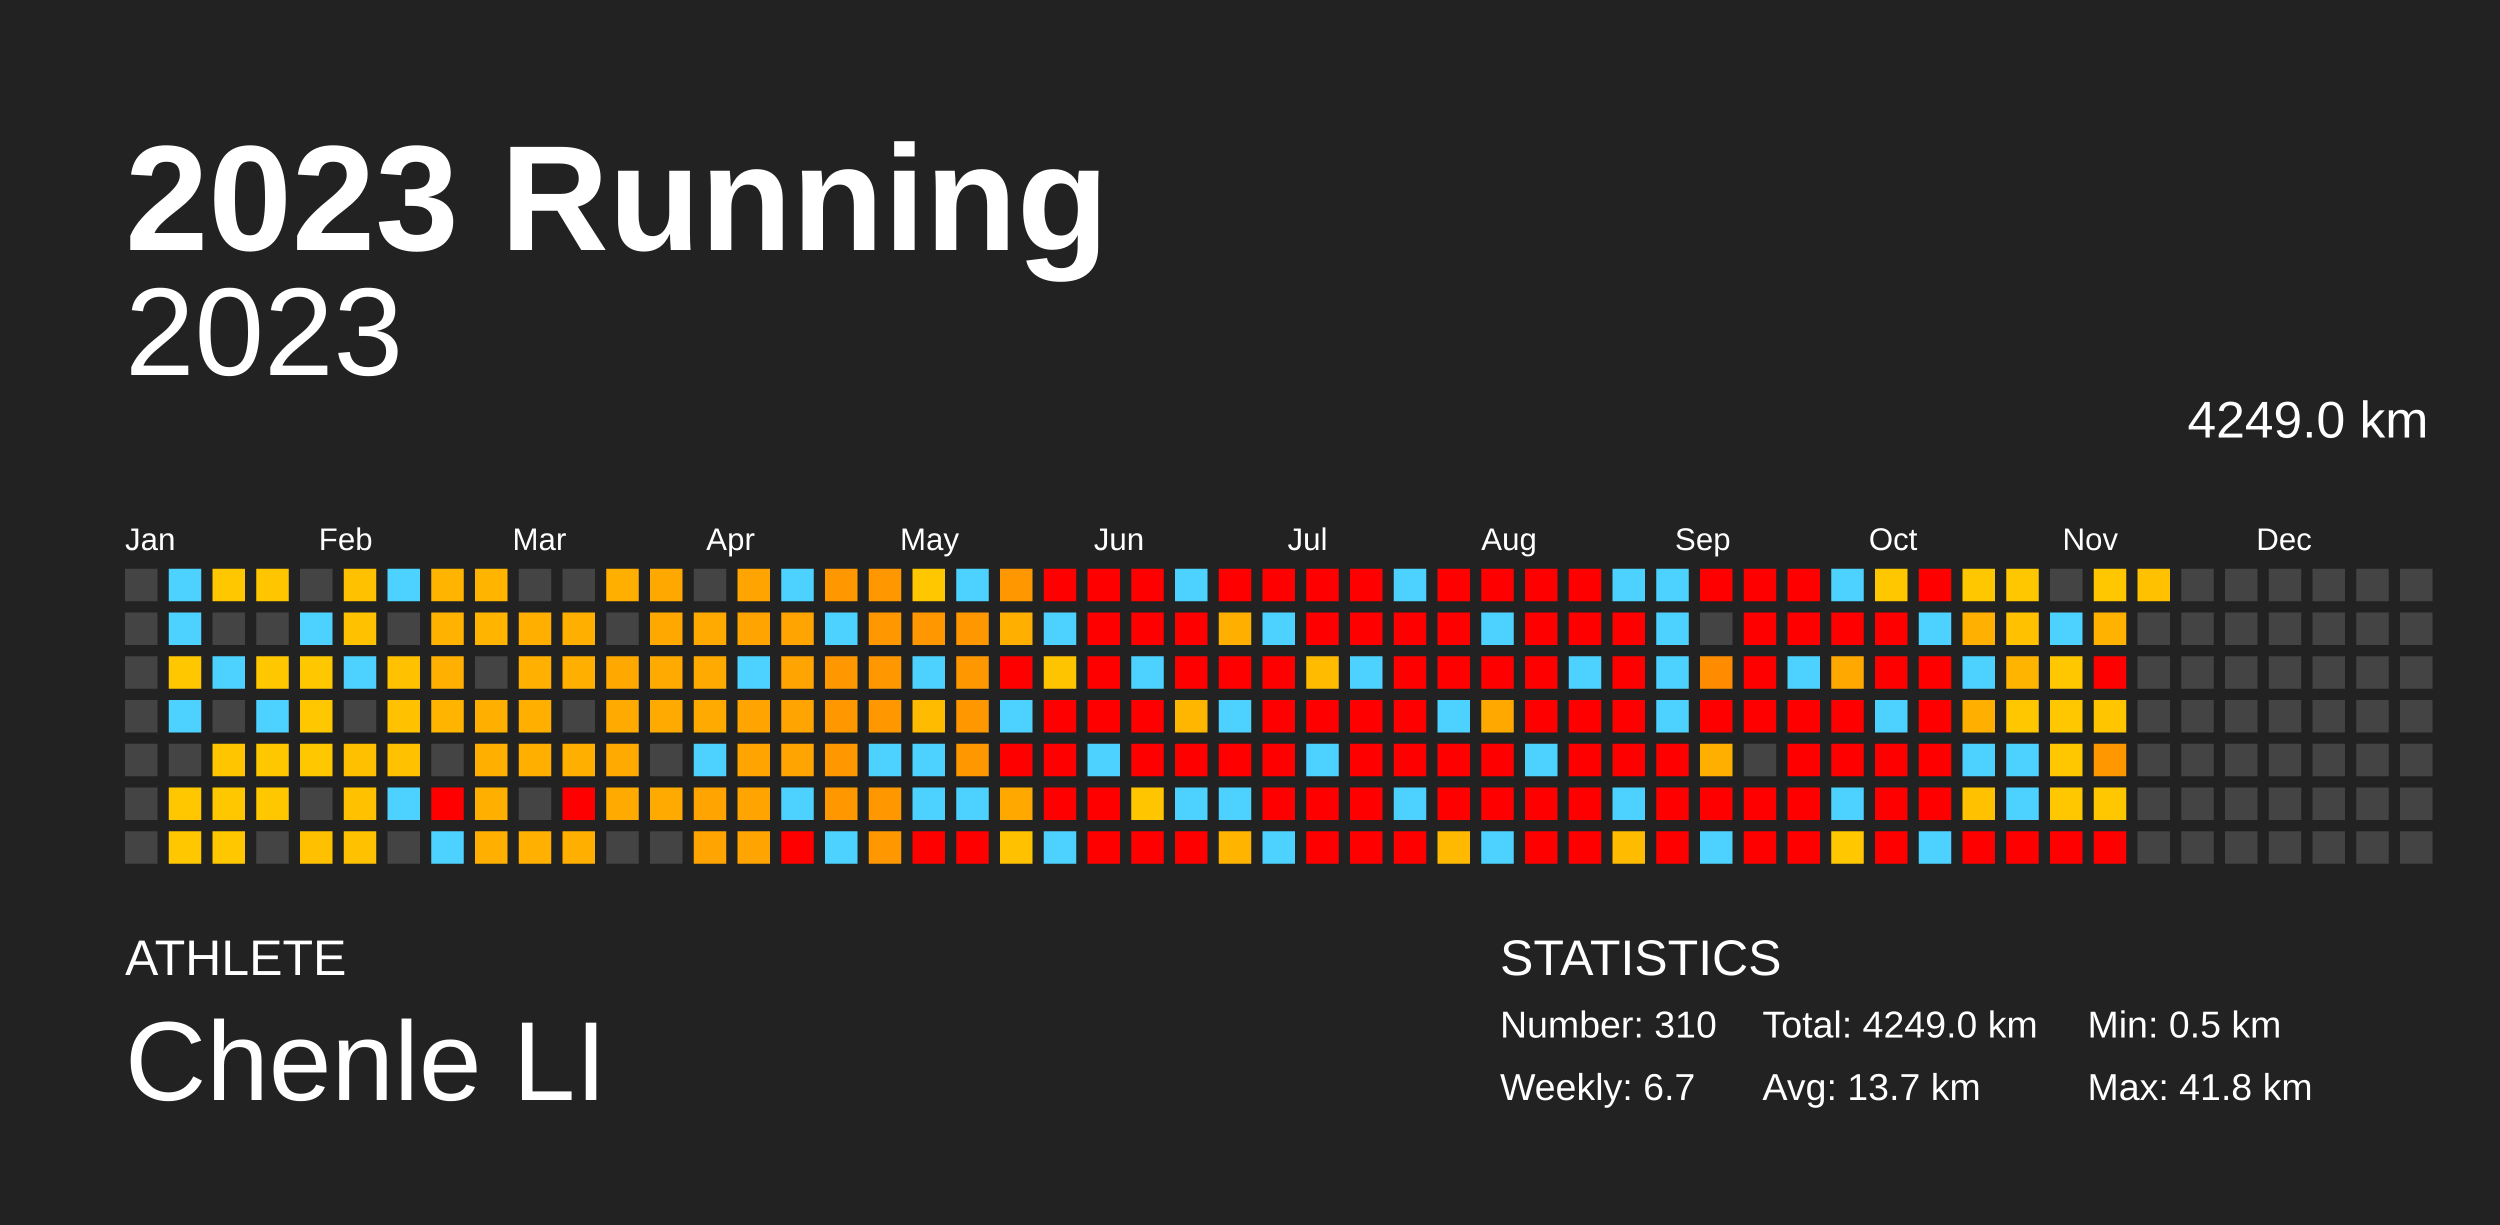
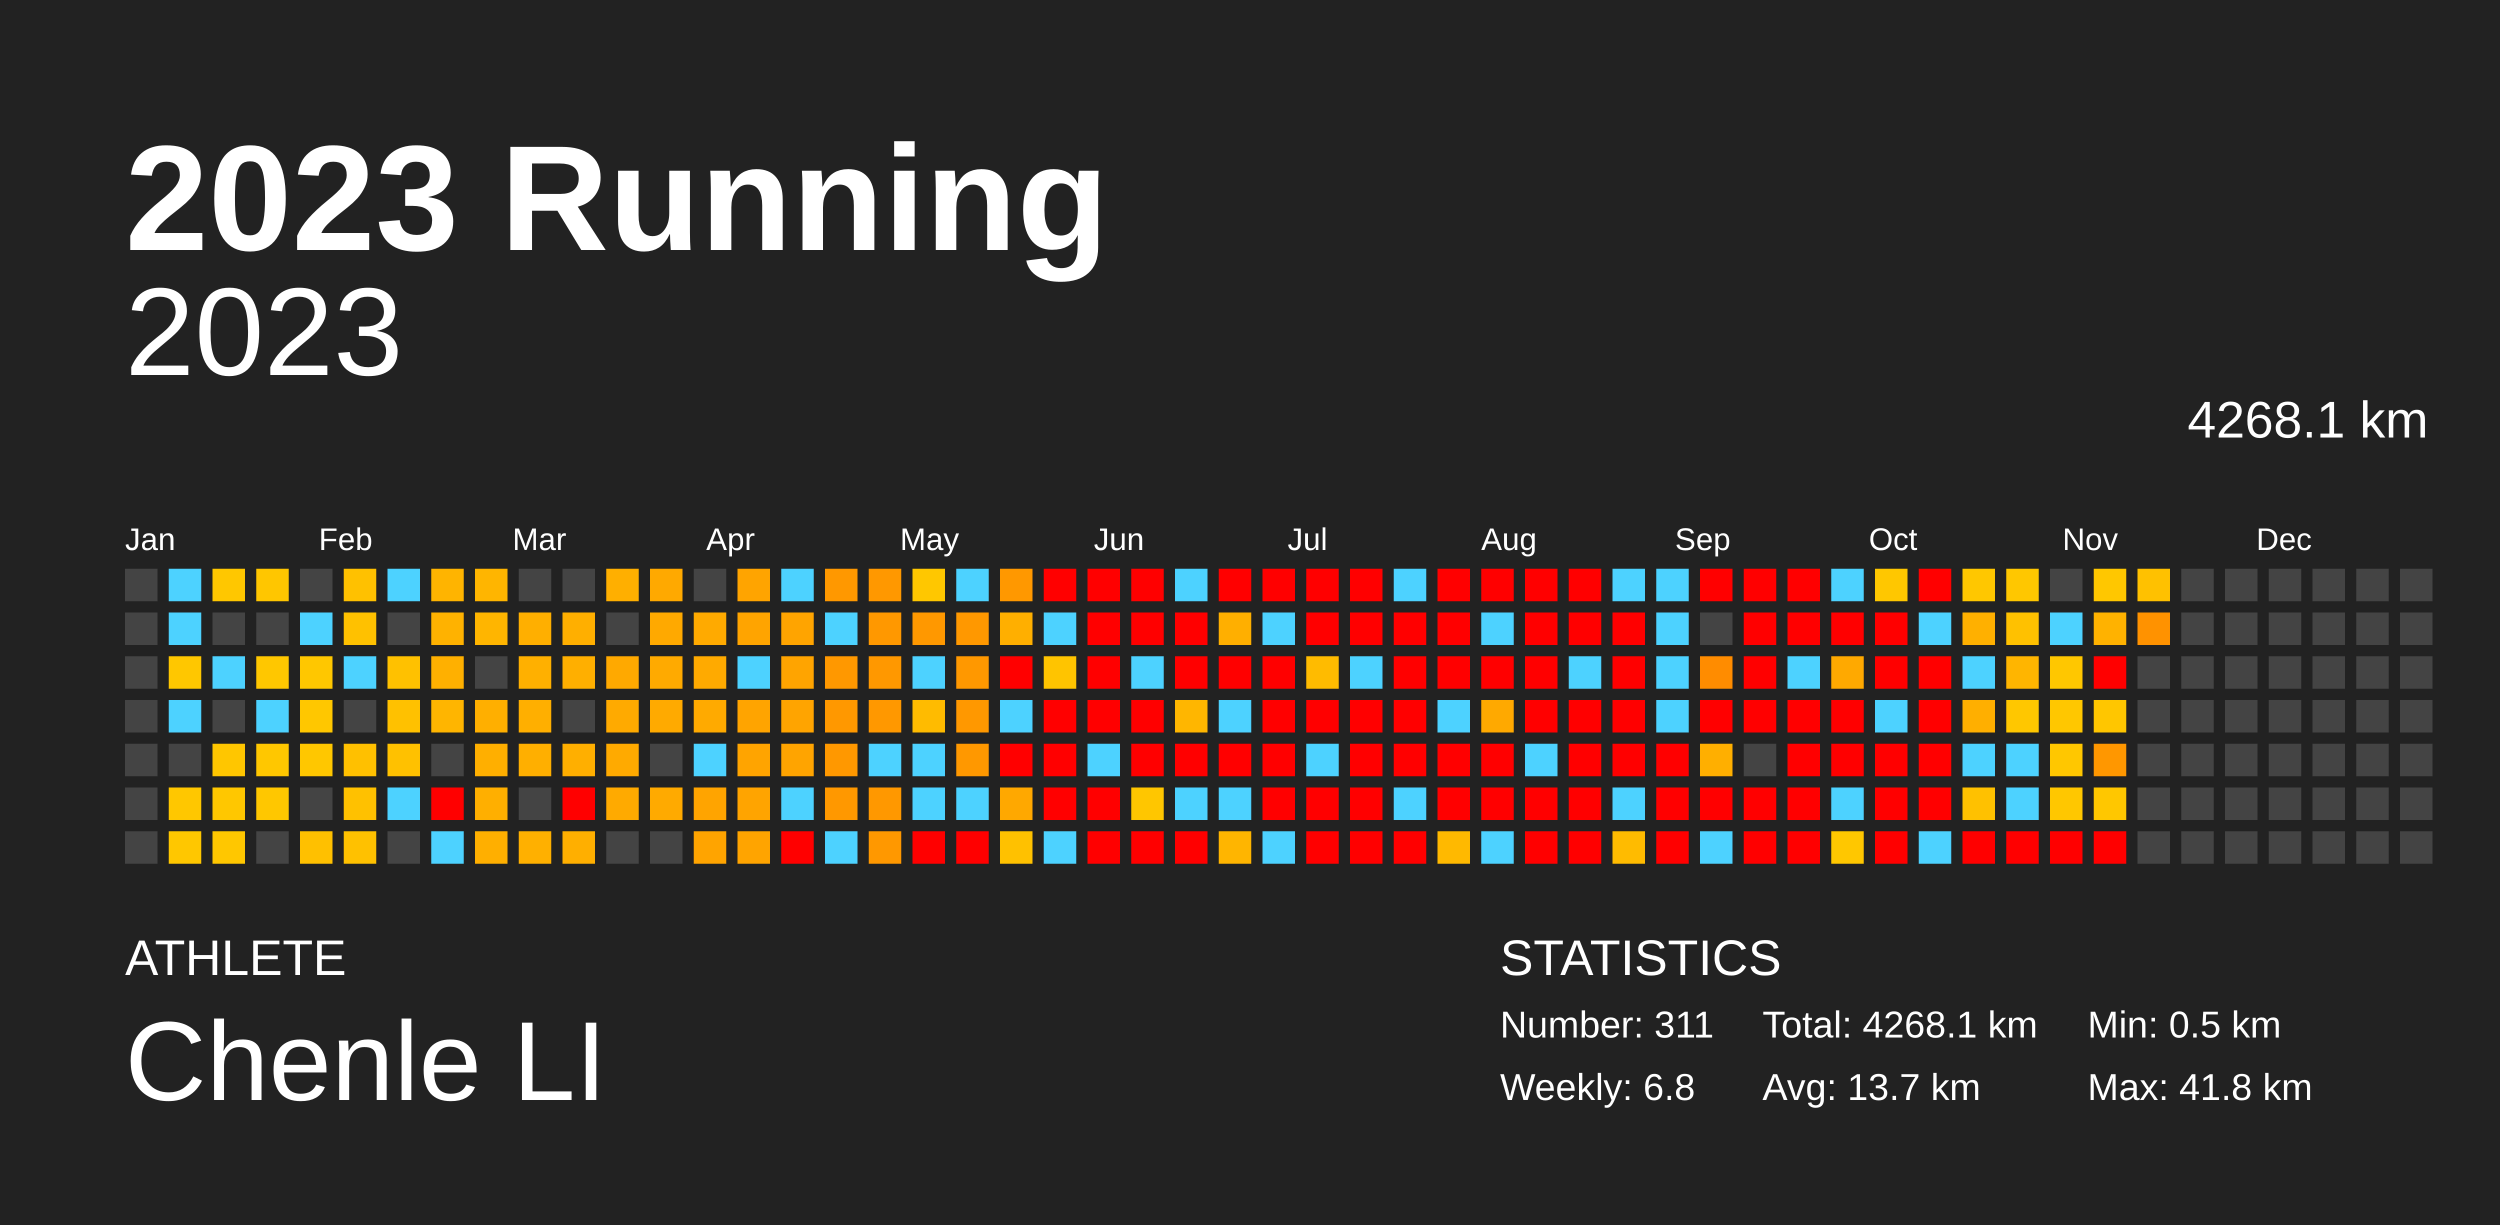
<svg xmlns="http://www.w3.org/2000/svg" baseProfile="full" height="98mm" version="1.1" viewBox="0,0,200,98" width="200mm">
  <defs />
  <rect fill="#222222" height="98" width="200" x="0" y="0" />
  <text fill="#FFFFFF" style="font-size:12px; font-family:Arial; font-weight:bold;" x="10" y="20">2023 Running</text>
  <text fill="#FFFFFF" style="font-size:4px; font-family:Arial" x="10" y="78">ATHLETE</text>
  <text fill="#FFFFFF" style="font-size:9px; font-family:Arial" x="10" y="88">Chenle LI</text>
  <text fill="#FFFFFF" style="font-size:4px; font-family:Arial" x="120" y="78">STATISTICS</text>
-   <text fill="#FFFFFF" style="font-size:3px; font-family:Arial" x="120" y="83">Number: 310</text>
-   <text fill="#FFFFFF" style="font-size:3px; font-family:Arial" x="120" y="88">Weekly: 6.7</text>
-   <text fill="#FFFFFF" style="font-size:3px; font-family:Arial" x="141" y="83">Total: 4249.0 km</text>
+   <text fill="#FFFFFF" style="font-size:3px; font-family:Arial" x="120" y="83">Number: 311</text>
+   <text fill="#FFFFFF" style="font-size:3px; font-family:Arial" x="120" y="88">Weekly: 6.8</text>
+   <text fill="#FFFFFF" style="font-size:3px; font-family:Arial" x="141" y="83">Total: 4268.1 km</text>
  <text fill="#FFFFFF" style="font-size:3px; font-family:Arial" x="141" y="88">Avg: 13.7 km</text>
  <text fill="#FFFFFF" style="font-size:3px; font-family:Arial" x="167" y="83">Min: 0.5 km</text>
  <text fill="#FFFFFF" style="font-size:3px; font-family:Arial" x="167" y="88">Max: 41.8 km</text>
  <text alignment-baseline="hanging" fill="#FFFFFF" style="font-size:10.0px; font-family:Arial;" x="10" y="30">2023</text>
-   <text alignment-baseline="hanging" fill="#FFFFFF" style="font-size:4.125px; font-family:Arial;" x="175" y="35">4249.0 km</text>
+   <text alignment-baseline="hanging" fill="#FFFFFF" style="font-size:4.125px; font-family:Arial;" x="175" y="35">4268.1 km</text>
  <text fill="#FFFFFF" style="font-size:2.5px; font-family:Arial" x="10.0" y="44">Jan</text>
  <text fill="#FFFFFF" style="font-size:2.5px; font-family:Arial" x="25.5" y="44">Feb</text>
  <text fill="#FFFFFF" style="font-size:2.5px; font-family:Arial" x="41.0" y="44">Mar</text>
  <text fill="#FFFFFF" style="font-size:2.5px; font-family:Arial" x="56.5" y="44">Apr</text>
  <text fill="#FFFFFF" style="font-size:2.5px; font-family:Arial" x="72.0" y="44">May</text>
  <text fill="#FFFFFF" style="font-size:2.5px; font-family:Arial" x="87.5" y="44">Jun</text>
  <text fill="#FFFFFF" style="font-size:2.5px; font-family:Arial" x="103.0" y="44">Jul</text>
  <text fill="#FFFFFF" style="font-size:2.5px; font-family:Arial" x="118.5" y="44">Aug</text>
  <text fill="#FFFFFF" style="font-size:2.5px; font-family:Arial" x="134.0" y="44">Sep</text>
  <text fill="#FFFFFF" style="font-size:2.5px; font-family:Arial" x="149.5" y="44">Oct</text>
  <text fill="#FFFFFF" style="font-size:2.5px; font-family:Arial" x="165.0" y="44">Nov</text>
  <text fill="#FFFFFF" style="font-size:2.5px; font-family:Arial" x="180.5" y="44">Dec</text>
  <rect fill="#444444" height="2.6" width="2.6" x="10.0" y="45.5" />
  <rect fill="#444444" height="2.6" width="2.6" x="10.0" y="49.0" />
  <rect fill="#444444" height="2.6" width="2.6" x="10.0" y="52.5" />
  <rect fill="#444444" height="2.6" width="2.6" x="10.0" y="56.0" />
  <rect fill="#444444" height="2.6" width="2.6" x="10.0" y="59.5" />
  <rect fill="#444444" height="2.6" width="2.6" x="10.0" y="63.0" />
  <rect fill="#444444" height="2.6" width="2.6" x="10.0" y="66.5" />
  <rect fill="#4dd2ff" height="2.6" width="2.6" x="13.5" y="45.5" />
  <rect fill="#4dd2ff" height="2.6" width="2.6" x="13.5" y="49.0" />
  <rect fill="#ffc700" height="2.6" width="2.6" x="13.5" y="52.5" />
  <rect fill="#4dd2ff" height="2.6" width="2.6" x="13.5" y="56.0" />
  <rect fill="#444444" height="2.6" width="2.6" x="13.5" y="59.5" />
  <rect fill="#ffc700" height="2.6" width="2.6" x="13.5" y="63.0" />
  <rect fill="#ffc700" height="2.6" width="2.6" x="13.5" y="66.5" />
  <rect fill="#ffc700" height="2.6" width="2.6" x="17.0" y="45.5" />
  <rect fill="#444444" height="2.6" width="2.6" x="17.0" y="49.0" />
  <rect fill="#4dd2ff" height="2.6" width="2.6" x="17.0" y="52.5" />
  <rect fill="#444444" height="2.6" width="2.6" x="17.0" y="56.0" />
  <rect fill="#ffc600" height="2.6" width="2.6" x="17.0" y="59.5" />
  <rect fill="#ffc700" height="2.6" width="2.6" x="17.0" y="63.0" />
  <rect fill="#ffc700" height="2.6" width="2.6" x="17.0" y="66.5" />
  <rect fill="#ffc600" height="2.6" width="2.6" x="20.5" y="45.5" />
  <rect fill="#444444" height="2.6" width="2.6" x="20.5" y="49.0" />
  <rect fill="#ffc700" height="2.6" width="2.6" x="20.5" y="52.5" />
  <rect fill="#4dd2ff" height="2.6" width="2.6" x="20.5" y="56.0" />
  <rect fill="#ffc700" height="2.6" width="2.6" x="20.5" y="59.5" />
  <rect fill="#ffc700" height="2.6" width="2.6" x="20.5" y="63.0" />
  <rect fill="#444444" height="2.6" width="2.6" x="20.5" y="66.5" />
  <rect fill="#444444" height="2.6" width="2.6" x="24.0" y="45.5" />
  <rect fill="#4dd2ff" height="2.6" width="2.6" x="24.0" y="49.0" />
  <rect fill="#ffc700" height="2.6" width="2.6" x="24.0" y="52.5" />
  <rect fill="#ffc700" height="2.6" width="2.6" x="24.0" y="56.0" />
  <rect fill="#ffc700" height="2.6" width="2.6" x="24.0" y="59.5" />
  <rect fill="#444444" height="2.6" width="2.6" x="24.0" y="63.0" />
  <rect fill="#ffc000" height="2.6" width="2.6" x="24.0" y="66.5" />
  <rect fill="#ffc100" height="2.6" width="2.6" x="27.5" y="45.5" />
  <rect fill="#ffc100" height="2.6" width="2.6" x="27.5" y="49.0" />
  <rect fill="#4dd2ff" height="2.6" width="2.6" x="27.5" y="52.5" />
  <rect fill="#444444" height="2.6" width="2.6" x="27.5" y="56.0" />
  <rect fill="#ffc000" height="2.6" width="2.6" x="27.5" y="59.5" />
  <rect fill="#ffc100" height="2.6" width="2.6" x="27.5" y="63.0" />
  <rect fill="#ffc100" height="2.6" width="2.6" x="27.5" y="66.5" />
  <rect fill="#4dd2ff" height="2.6" width="2.6" x="31.0" y="45.5" />
  <rect fill="#444444" height="2.6" width="2.6" x="31.0" y="49.0" />
  <rect fill="#ffc100" height="2.6" width="2.6" x="31.0" y="52.5" />
  <rect fill="#ffc100" height="2.6" width="2.6" x="31.0" y="56.0" />
  <rect fill="#ffc100" height="2.6" width="2.6" x="31.0" y="59.5" />
  <rect fill="#4dd2ff" height="2.6" width="2.6" x="31.0" y="63.0" />
  <rect fill="#444444" height="2.6" width="2.6" x="31.0" y="66.5" />
  <rect fill="#ffb400" height="2.6" width="2.6" x="34.5" y="45.5" />
  <rect fill="#ffb200" height="2.6" width="2.6" x="34.5" y="49.0" />
  <rect fill="#ffb000" height="2.6" width="2.6" x="34.5" y="52.5" />
  <rect fill="#ffb500" height="2.6" width="2.6" x="34.5" y="56.0" />
  <rect fill="#444444" height="2.6" width="2.6" x="34.5" y="59.5" />
  <rect fill="red" height="2.6" width="2.6" x="34.5" y="63.0" />
  <rect fill="#4dd2ff" height="2.6" width="2.6" x="34.5" y="66.5" />
  <rect fill="#ffb500" height="2.6" width="2.6" x="38.0" y="45.5" />
  <rect fill="#ffb500" height="2.6" width="2.6" x="38.0" y="49.0" />
  <rect fill="#444444" height="2.6" width="2.6" x="38.0" y="52.5" />
  <rect fill="#ffaf00" height="2.6" width="2.6" x="38.0" y="56.0" />
  <rect fill="#ffaf00" height="2.6" width="2.6" x="38.0" y="59.5" />
  <rect fill="#ffaf00" height="2.6" width="2.6" x="38.0" y="63.0" />
  <rect fill="#ffaf00" height="2.6" width="2.6" x="38.0" y="66.5" />
  <rect fill="#444444" height="2.6" width="2.6" x="41.5" y="45.5" />
  <rect fill="#ffaf00" height="2.6" width="2.6" x="41.5" y="49.0" />
  <rect fill="#ffb000" height="2.6" width="2.6" x="41.5" y="52.5" />
  <rect fill="#ffaf00" height="2.6" width="2.6" x="41.5" y="56.0" />
  <rect fill="#ffaf00" height="2.6" width="2.6" x="41.5" y="59.5" />
  <rect fill="#444444" height="2.6" width="2.6" x="41.5" y="63.0" />
  <rect fill="#ffb000" height="2.6" width="2.6" x="41.5" y="66.5" />
  <rect fill="#444444" height="2.6" width="2.6" x="45.0" y="45.5" />
  <rect fill="#ffaf00" height="2.6" width="2.6" x="45.0" y="49.0" />
  <rect fill="#ffaf00" height="2.6" width="2.6" x="45.0" y="52.5" />
  <rect fill="#444444" height="2.6" width="2.6" x="45.0" y="56.0" />
  <rect fill="#ffaf00" height="2.6" width="2.6" x="45.0" y="59.5" />
  <rect fill="red" height="2.6" width="2.6" x="45.0" y="63.0" />
  <rect fill="#ffaf00" height="2.6" width="2.6" x="45.0" y="66.5" />
  <rect fill="#ffaf00" height="2.6" width="2.6" x="48.5" y="45.5" />
  <rect fill="#444444" height="2.6" width="2.6" x="48.5" y="49.0" />
  <rect fill="#ffa900" height="2.6" width="2.6" x="48.5" y="52.5" />
  <rect fill="#ffaa00" height="2.6" width="2.6" x="48.5" y="56.0" />
  <rect fill="#ffaa00" height="2.6" width="2.6" x="48.5" y="59.5" />
  <rect fill="#ffaa00" height="2.6" width="2.6" x="48.5" y="63.0" />
  <rect fill="#444444" height="2.6" width="2.6" x="48.5" y="66.5" />
  <rect fill="#ffa900" height="2.6" width="2.6" x="52.0" y="45.5" />
  <rect fill="#ffa900" height="2.6" width="2.6" x="52.0" y="49.0" />
  <rect fill="#ffaa00" height="2.6" width="2.6" x="52.0" y="52.5" />
  <rect fill="#ffaa00" height="2.6" width="2.6" x="52.0" y="56.0" />
  <rect fill="#444444" height="2.6" width="2.6" x="52.0" y="59.5" />
  <rect fill="#ffaa00" height="2.6" width="2.6" x="52.0" y="63.0" />
  <rect fill="#444444" height="2.6" width="2.6" x="52.0" y="66.5" />
  <rect fill="#444444" height="2.6" width="2.6" x="55.5" y="45.5" />
  <rect fill="#ffaa00" height="2.6" width="2.6" x="55.5" y="49.0" />
  <rect fill="#ffaa00" height="2.6" width="2.6" x="55.5" y="52.5" />
  <rect fill="#ffaa00" height="2.6" width="2.6" x="55.5" y="56.0" />
  <rect fill="#4dd2ff" height="2.6" width="2.6" x="55.5" y="59.5" />
  <rect fill="#ffa400" height="2.6" width="2.6" x="55.5" y="63.0" />
  <rect fill="#ffa400" height="2.6" width="2.6" x="55.5" y="66.5" />
  <rect fill="#ffa400" height="2.6" width="2.6" x="59.0" y="45.5" />
  <rect fill="#ffa400" height="2.6" width="2.6" x="59.0" y="49.0" />
  <rect fill="#4dd2ff" height="2.6" width="2.6" x="59.0" y="52.5" />
  <rect fill="#ffa400" height="2.6" width="2.6" x="59.0" y="56.0" />
  <rect fill="#ffa400" height="2.6" width="2.6" x="59.0" y="59.5" />
  <rect fill="#ffa400" height="2.6" width="2.6" x="59.0" y="63.0" />
  <rect fill="#ffa400" height="2.6" width="2.6" x="59.0" y="66.5" />
  <rect fill="#4dd2ff" height="2.6" width="2.6" x="62.5" y="45.5" />
  <rect fill="#ffa400" height="2.6" width="2.6" x="62.5" y="49.0" />
  <rect fill="#ffa400" height="2.6" width="2.6" x="62.5" y="52.5" />
  <rect fill="#ffa400" height="2.6" width="2.6" x="62.5" y="56.0" />
  <rect fill="#ffa400" height="2.6" width="2.6" x="62.5" y="59.5" />
  <rect fill="#4dd2ff" height="2.6" width="2.6" x="62.5" y="63.0" />
  <rect fill="red" height="2.6" width="2.6" x="62.5" y="66.5" />
  <rect fill="#ff9800" height="2.6" width="2.6" x="66.0" y="45.5" />
  <rect fill="#4dd2ff" height="2.6" width="2.6" x="66.0" y="49.0" />
  <rect fill="#ff9800" height="2.6" width="2.6" x="66.0" y="52.5" />
  <rect fill="#ff9800" height="2.6" width="2.6" x="66.0" y="56.0" />
  <rect fill="#ff9800" height="2.6" width="2.6" x="66.0" y="59.5" />
  <rect fill="#ff9800" height="2.6" width="2.6" x="66.0" y="63.0" />
  <rect fill="#4dd2ff" height="2.6" width="2.6" x="66.0" y="66.5" />
  <rect fill="#ff9800" height="2.6" width="2.6" x="69.5" y="45.5" />
  <rect fill="#ff9800" height="2.6" width="2.6" x="69.5" y="49.0" />
  <rect fill="#ff9800" height="2.6" width="2.6" x="69.5" y="52.5" />
  <rect fill="#ff9800" height="2.6" width="2.6" x="69.5" y="56.0" />
  <rect fill="#4dd2ff" height="2.6" width="2.6" x="69.5" y="59.5" />
  <rect fill="#ff9800" height="2.6" width="2.6" x="69.5" y="63.0" />
  <rect fill="#ff9800" height="2.6" width="2.6" x="69.5" y="66.5" />
  <rect fill="#ffc700" height="2.6" width="2.6" x="73.0" y="45.5" />
  <rect fill="#ff9800" height="2.6" width="2.6" x="73.0" y="49.0" />
  <rect fill="#4dd2ff" height="2.6" width="2.6" x="73.0" y="52.5" />
  <rect fill="#ffbb00" height="2.6" width="2.6" x="73.0" y="56.0" />
  <rect fill="#4dd2ff" height="2.6" width="2.6" x="73.0" y="59.5" />
  <rect fill="#4dd2ff" height="2.6" width="2.6" x="73.0" y="63.0" />
  <rect fill="red" height="2.6" width="2.6" x="73.0" y="66.5" />
  <rect fill="#4dd2ff" height="2.6" width="2.6" x="76.5" y="45.5" />
  <rect fill="#ff9800" height="2.6" width="2.6" x="76.5" y="49.0" />
  <rect fill="#ff9800" height="2.6" width="2.6" x="76.5" y="52.5" />
  <rect fill="#ff9800" height="2.6" width="2.6" x="76.5" y="56.0" />
  <rect fill="#ff9800" height="2.6" width="2.6" x="76.5" y="59.5" />
  <rect fill="#4dd2ff" height="2.6" width="2.6" x="76.5" y="63.0" />
  <rect fill="red" height="2.6" width="2.6" x="76.5" y="66.5" />
  <rect fill="#ff9800" height="2.6" width="2.6" x="80.0" y="45.5" />
  <rect fill="#ffaf00" height="2.6" width="2.6" x="80.0" y="49.0" />
  <rect fill="red" height="2.6" width="2.6" x="80.0" y="52.5" />
  <rect fill="#4dd2ff" height="2.6" width="2.6" x="80.0" y="56.0" />
  <rect fill="red" height="2.6" width="2.6" x="80.0" y="59.5" />
  <rect fill="#ffa800" height="2.6" width="2.6" x="80.0" y="63.0" />
  <rect fill="#ffc100" height="2.6" width="2.6" x="80.0" y="66.5" />
  <rect fill="red" height="2.6" width="2.6" x="83.5" y="45.5" />
  <rect fill="#4dd2ff" height="2.6" width="2.6" x="83.5" y="49.0" />
  <rect fill="#ffc400" height="2.6" width="2.6" x="83.5" y="52.5" />
  <rect fill="red" height="2.6" width="2.6" x="83.5" y="56.0" />
  <rect fill="red" height="2.6" width="2.6" x="83.5" y="59.5" />
  <rect fill="red" height="2.6" width="2.6" x="83.5" y="63.0" />
  <rect fill="#4dd2ff" height="2.6" width="2.6" x="83.5" y="66.5" />
  <rect fill="red" height="2.6" width="2.6" x="87.0" y="45.5" />
  <rect fill="red" height="2.6" width="2.6" x="87.0" y="49.0" />
  <rect fill="red" height="2.6" width="2.6" x="87.0" y="52.5" />
  <rect fill="red" height="2.6" width="2.6" x="87.0" y="56.0" />
  <rect fill="#4dd2ff" height="2.6" width="2.6" x="87.0" y="59.5" />
  <rect fill="red" height="2.6" width="2.6" x="87.0" y="63.0" />
  <rect fill="red" height="2.6" width="2.6" x="87.0" y="66.5" />
  <rect fill="red" height="2.6" width="2.6" x="90.5" y="45.5" />
  <rect fill="red" height="2.6" width="2.6" x="90.5" y="49.0" />
  <rect fill="#4dd2ff" height="2.6" width="2.6" x="90.5" y="52.5" />
  <rect fill="red" height="2.6" width="2.6" x="90.5" y="56.0" />
  <rect fill="red" height="2.6" width="2.6" x="90.5" y="59.5" />
  <rect fill="#ffc600" height="2.6" width="2.6" x="90.5" y="63.0" />
  <rect fill="red" height="2.6" width="2.6" x="90.5" y="66.5" />
  <rect fill="#4dd2ff" height="2.6" width="2.6" x="94.0" y="45.5" />
  <rect fill="red" height="2.6" width="2.6" x="94.0" y="49.0" />
  <rect fill="red" height="2.6" width="2.6" x="94.0" y="52.5" />
  <rect fill="#ffb600" height="2.6" width="2.6" x="94.0" y="56.0" />
  <rect fill="red" height="2.6" width="2.6" x="94.0" y="59.5" />
  <rect fill="#4dd2ff" height="2.6" width="2.6" x="94.0" y="63.0" />
  <rect fill="red" height="2.6" width="2.6" x="94.0" y="66.5" />
  <rect fill="red" height="2.6" width="2.6" x="97.5" y="45.5" />
  <rect fill="#ffaf00" height="2.6" width="2.6" x="97.5" y="49.0" />
  <rect fill="red" height="2.6" width="2.6" x="97.5" y="52.5" />
  <rect fill="#4dd2ff" height="2.6" width="2.6" x="97.5" y="56.0" />
  <rect fill="red" height="2.6" width="2.6" x="97.5" y="59.5" />
  <rect fill="#4dd2ff" height="2.6" width="2.6" x="97.5" y="63.0" />
  <rect fill="#ffb500" height="2.6" width="2.6" x="97.5" y="66.5" />
  <rect fill="red" height="2.6" width="2.6" x="101.0" y="45.5" />
  <rect fill="#4dd2ff" height="2.6" width="2.6" x="101.0" y="49.0" />
  <rect fill="red" height="2.6" width="2.6" x="101.0" y="52.5" />
  <rect fill="red" height="2.6" width="2.6" x="101.0" y="56.0" />
  <rect fill="red" height="2.6" width="2.6" x="101.0" y="59.5" />
  <rect fill="red" height="2.6" width="2.6" x="101.0" y="63.0" />
  <rect fill="#4dd2ff" height="2.6" width="2.6" x="101.0" y="66.5" />
  <rect fill="red" height="2.6" width="2.6" x="104.5" y="45.5" />
  <rect fill="red" height="2.6" width="2.6" x="104.5" y="49.0" />
  <rect fill="#ffbb00" height="2.6" width="2.6" x="104.5" y="52.5" />
  <rect fill="red" height="2.6" width="2.6" x="104.5" y="56.0" />
  <rect fill="#4dd2ff" height="2.6" width="2.6" x="104.5" y="59.5" />
  <rect fill="red" height="2.6" width="2.6" x="104.5" y="63.0" />
  <rect fill="red" height="2.6" width="2.6" x="104.5" y="66.5" />
  <rect fill="red" height="2.6" width="2.6" x="108.0" y="45.5" />
  <rect fill="red" height="2.6" width="2.6" x="108.0" y="49.0" />
  <rect fill="#4dd2ff" height="2.6" width="2.6" x="108.0" y="52.5" />
  <rect fill="red" height="2.6" width="2.6" x="108.0" y="56.0" />
  <rect fill="red" height="2.6" width="2.6" x="108.0" y="59.5" />
  <rect fill="red" height="2.6" width="2.6" x="108.0" y="63.0" />
  <rect fill="red" height="2.6" width="2.6" x="108.0" y="66.5" />
  <rect fill="#4dd2ff" height="2.6" width="2.6" x="111.5" y="45.5" />
  <rect fill="red" height="2.6" width="2.6" x="111.5" y="49.0" />
  <rect fill="red" height="2.6" width="2.6" x="111.5" y="52.5" />
  <rect fill="red" height="2.6" width="2.6" x="111.5" y="56.0" />
  <rect fill="red" height="2.6" width="2.6" x="111.5" y="59.5" />
  <rect fill="#4dd2ff" height="2.6" width="2.6" x="111.5" y="63.0" />
  <rect fill="red" height="2.6" width="2.6" x="111.5" y="66.5" />
  <rect fill="red" height="2.6" width="2.6" x="115.0" y="45.5" />
  <rect fill="red" height="2.6" width="2.6" x="115.0" y="49.0" />
  <rect fill="red" height="2.6" width="2.6" x="115.0" y="52.5" />
  <rect fill="#4dd2ff" height="2.6" width="2.6" x="115.0" y="56.0" />
  <rect fill="red" height="2.6" width="2.6" x="115.0" y="59.5" />
  <rect fill="red" height="2.6" width="2.6" x="115.0" y="63.0" />
  <rect fill="#ffb900" height="2.6" width="2.6" x="115.0" y="66.5" />
  <rect fill="red" height="2.6" width="2.6" x="118.5" y="45.5" />
  <rect fill="#4dd2ff" height="2.6" width="2.6" x="118.5" y="49.0" />
  <rect fill="red" height="2.6" width="2.6" x="118.5" y="52.5" />
  <rect fill="#ffa900" height="2.6" width="2.6" x="118.5" y="56.0" />
  <rect fill="red" height="2.6" width="2.6" x="118.5" y="59.5" />
  <rect fill="red" height="2.6" width="2.6" x="118.5" y="63.0" />
  <rect fill="#4dd2ff" height="2.6" width="2.6" x="118.5" y="66.5" />
  <rect fill="red" height="2.6" width="2.6" x="122.0" y="45.5" />
  <rect fill="red" height="2.6" width="2.6" x="122.0" y="49.0" />
  <rect fill="red" height="2.6" width="2.6" x="122.0" y="52.5" />
  <rect fill="red" height="2.6" width="2.6" x="122.0" y="56.0" />
  <rect fill="#4dd2ff" height="2.6" width="2.6" x="122.0" y="59.5" />
  <rect fill="red" height="2.6" width="2.6" x="122.0" y="63.0" />
  <rect fill="red" height="2.6" width="2.6" x="122.0" y="66.5" />
  <rect fill="red" height="2.6" width="2.6" x="125.5" y="45.5" />
  <rect fill="red" height="2.6" width="2.6" x="125.5" y="49.0" />
  <rect fill="#4dd2ff" height="2.6" width="2.6" x="125.5" y="52.5" />
  <rect fill="red" height="2.6" width="2.6" x="125.5" y="56.0" />
  <rect fill="red" height="2.6" width="2.6" x="125.5" y="59.5" />
  <rect fill="red" height="2.6" width="2.6" x="125.5" y="63.0" />
  <rect fill="red" height="2.6" width="2.6" x="125.5" y="66.5" />
  <rect fill="#4dd2ff" height="2.6" width="2.6" x="129.0" y="45.5" />
  <rect fill="red" height="2.6" width="2.6" x="129.0" y="49.0" />
  <rect fill="red" height="2.6" width="2.6" x="129.0" y="52.5" />
  <rect fill="red" height="2.6" width="2.6" x="129.0" y="56.0" />
  <rect fill="red" height="2.6" width="2.6" x="129.0" y="59.5" />
  <rect fill="#4dd2ff" height="2.6" width="2.6" x="129.0" y="63.0" />
  <rect fill="#ffbb00" height="2.6" width="2.6" x="129.0" y="66.5" />
  <rect fill="#4dd2ff" height="2.6" width="2.6" x="132.5" y="45.5" />
  <rect fill="#4dd2ff" height="2.6" width="2.6" x="132.5" y="49.0" />
  <rect fill="#4dd2ff" height="2.6" width="2.6" x="132.5" y="52.5" />
  <rect fill="#4dd2ff" height="2.6" width="2.6" x="132.5" y="56.0" />
  <rect fill="red" height="2.6" width="2.6" x="132.5" y="59.5" />
  <rect fill="red" height="2.6" width="2.6" x="132.5" y="63.0" />
  <rect fill="red" height="2.6" width="2.6" x="132.5" y="66.5" />
  <rect fill="red" height="2.6" width="2.6" x="136.0" y="45.5" />
  <rect fill="#444444" height="2.6" width="2.6" x="136.0" y="49.0" />
  <rect fill="#ff8c00" height="2.6" width="2.6" x="136.0" y="52.5" />
  <rect fill="red" height="2.6" width="2.6" x="136.0" y="56.0" />
  <rect fill="#ffaf00" height="2.6" width="2.6" x="136.0" y="59.5" />
  <rect fill="red" height="2.6" width="2.6" x="136.0" y="63.0" />
  <rect fill="#4dd2ff" height="2.6" width="2.6" x="136.0" y="66.5" />
  <rect fill="red" height="2.6" width="2.6" x="139.5" y="45.5" />
  <rect fill="red" height="2.6" width="2.6" x="139.5" y="49.0" />
  <rect fill="red" height="2.6" width="2.6" x="139.5" y="52.5" />
  <rect fill="red" height="2.6" width="2.6" x="139.5" y="56.0" />
  <rect fill="#444444" height="2.6" width="2.6" x="139.5" y="59.5" />
  <rect fill="red" height="2.6" width="2.6" x="139.5" y="63.0" />
  <rect fill="red" height="2.6" width="2.6" x="139.5" y="66.5" />
  <rect fill="red" height="2.6" width="2.6" x="143.0" y="45.5" />
  <rect fill="red" height="2.6" width="2.6" x="143.0" y="49.0" />
  <rect fill="#4dd2ff" height="2.6" width="2.6" x="143.0" y="52.5" />
  <rect fill="red" height="2.6" width="2.6" x="143.0" y="56.0" />
  <rect fill="red" height="2.6" width="2.6" x="143.0" y="59.5" />
  <rect fill="red" height="2.6" width="2.6" x="143.0" y="63.0" />
  <rect fill="red" height="2.6" width="2.6" x="143.0" y="66.5" />
  <rect fill="#4dd2ff" height="2.6" width="2.6" x="146.5" y="45.5" />
  <rect fill="red" height="2.6" width="2.6" x="146.5" y="49.0" />
  <rect fill="#ffa900" height="2.6" width="2.6" x="146.5" y="52.5" />
  <rect fill="red" height="2.6" width="2.6" x="146.5" y="56.0" />
  <rect fill="red" height="2.6" width="2.6" x="146.5" y="59.5" />
  <rect fill="#4dd2ff" height="2.6" width="2.6" x="146.5" y="63.0" />
  <rect fill="#ffc700" height="2.6" width="2.6" x="146.5" y="66.5" />
  <rect fill="#ffc700" height="2.6" width="2.6" x="150.0" y="45.5" />
  <rect fill="red" height="2.6" width="2.6" x="150.0" y="49.0" />
  <rect fill="red" height="2.6" width="2.6" x="150.0" y="52.5" />
  <rect fill="#4dd2ff" height="2.6" width="2.6" x="150.0" y="56.0" />
  <rect fill="red" height="2.6" width="2.6" x="150.0" y="59.5" />
  <rect fill="red" height="2.6" width="2.6" x="150.0" y="63.0" />
  <rect fill="red" height="2.6" width="2.6" x="150.0" y="66.5" />
  <rect fill="red" height="2.6" width="2.6" x="153.5" y="45.5" />
  <rect fill="#4dd2ff" height="2.6" width="2.6" x="153.5" y="49.0" />
  <rect fill="red" height="2.6" width="2.6" x="153.5" y="52.5" />
  <rect fill="red" height="2.6" width="2.6" x="153.5" y="56.0" />
  <rect fill="red" height="2.6" width="2.6" x="153.5" y="59.5" />
  <rect fill="red" height="2.6" width="2.6" x="153.5" y="63.0" />
  <rect fill="#4dd2ff" height="2.6" width="2.6" x="153.5" y="66.5" />
  <rect fill="#ffc700" height="2.6" width="2.6" x="157.0" y="45.5" />
  <rect fill="#ffb000" height="2.6" width="2.6" x="157.0" y="49.0" />
  <rect fill="#4dd2ff" height="2.6" width="2.6" x="157.0" y="52.5" />
  <rect fill="#ffaf00" height="2.6" width="2.6" x="157.0" y="56.0" />
  <rect fill="#4dd2ff" height="2.6" width="2.6" x="157.0" y="59.5" />
  <rect fill="#ffc100" height="2.6" width="2.6" x="157.0" y="63.0" />
  <rect fill="red" height="2.6" width="2.6" x="157.0" y="66.5" />
  <rect fill="#ffc700" height="2.6" width="2.6" x="160.5" y="45.5" />
  <rect fill="#ffc100" height="2.6" width="2.6" x="160.5" y="49.0" />
  <rect fill="#ffb500" height="2.6" width="2.6" x="160.5" y="52.5" />
  <rect fill="#ffc700" height="2.6" width="2.6" x="160.5" y="56.0" />
  <rect fill="#4dd2ff" height="2.6" width="2.6" x="160.5" y="59.5" />
  <rect fill="#4dd2ff" height="2.6" width="2.6" x="160.5" y="63.0" />
  <rect fill="red" height="2.6" width="2.6" x="160.5" y="66.5" />
  <rect fill="#444444" height="2.6" width="2.6" x="164.0" y="45.5" />
  <rect fill="#4dd2ff" height="2.6" width="2.6" x="164.0" y="49.0" />
  <rect fill="#ffc700" height="2.6" width="2.6" x="164.0" y="52.5" />
  <rect fill="#ffc700" height="2.6" width="2.6" x="164.0" y="56.0" />
  <rect fill="#ffc700" height="2.6" width="2.6" x="164.0" y="59.5" />
  <rect fill="#ffc700" height="2.6" width="2.6" x="164.0" y="63.0" />
  <rect fill="red" height="2.6" width="2.6" x="164.0" y="66.5" />
  <rect fill="#ffc700" height="2.6" width="2.6" x="167.5" y="45.5" />
  <rect fill="#ffb200" height="2.6" width="2.6" x="167.5" y="49.0" />
  <rect fill="red" height="2.6" width="2.6" x="167.5" y="52.5" />
  <rect fill="#ffc600" height="2.6" width="2.6" x="167.5" y="56.0" />
  <rect fill="#ff9700" height="2.6" width="2.6" x="167.5" y="59.5" />
  <rect fill="#ffc700" height="2.6" width="2.6" x="167.5" y="63.0" />
  <rect fill="red" height="2.6" width="2.6" x="167.5" y="66.5" />
  <rect fill="#ffc100" height="2.6" width="2.6" x="171.0" y="45.5" />
-   <rect fill="#444444" height="2.6" width="2.6" x="171.0" y="49.0" />
+   <rect fill="#ff9200" height="2.6" width="2.6" x="171.0" y="49.0" />
  <rect fill="#444444" height="2.6" width="2.6" x="171.0" y="52.5" />
  <rect fill="#444444" height="2.6" width="2.6" x="171.0" y="56.0" />
  <rect fill="#444444" height="2.6" width="2.6" x="171.0" y="59.5" />
  <rect fill="#444444" height="2.6" width="2.6" x="171.0" y="63.0" />
  <rect fill="#444444" height="2.6" width="2.6" x="171.0" y="66.5" />
  <rect fill="#444444" height="2.6" width="2.6" x="174.5" y="45.5" />
  <rect fill="#444444" height="2.6" width="2.6" x="174.5" y="49.0" />
  <rect fill="#444444" height="2.6" width="2.6" x="174.5" y="52.5" />
  <rect fill="#444444" height="2.6" width="2.6" x="174.5" y="56.0" />
  <rect fill="#444444" height="2.6" width="2.6" x="174.5" y="59.5" />
  <rect fill="#444444" height="2.6" width="2.6" x="174.5" y="63.0" />
  <rect fill="#444444" height="2.6" width="2.6" x="174.5" y="66.5" />
  <rect fill="#444444" height="2.6" width="2.6" x="178.0" y="45.5" />
  <rect fill="#444444" height="2.6" width="2.6" x="178.0" y="49.0" />
  <rect fill="#444444" height="2.6" width="2.6" x="178.0" y="52.5" />
  <rect fill="#444444" height="2.6" width="2.6" x="178.0" y="56.0" />
  <rect fill="#444444" height="2.6" width="2.6" x="178.0" y="59.5" />
  <rect fill="#444444" height="2.6" width="2.6" x="178.0" y="63.0" />
  <rect fill="#444444" height="2.6" width="2.6" x="178.0" y="66.5" />
  <rect fill="#444444" height="2.6" width="2.6" x="181.5" y="45.5" />
  <rect fill="#444444" height="2.6" width="2.6" x="181.5" y="49.0" />
  <rect fill="#444444" height="2.6" width="2.6" x="181.5" y="52.5" />
  <rect fill="#444444" height="2.6" width="2.6" x="181.5" y="56.0" />
  <rect fill="#444444" height="2.6" width="2.6" x="181.5" y="59.5" />
  <rect fill="#444444" height="2.6" width="2.6" x="181.5" y="63.0" />
  <rect fill="#444444" height="2.6" width="2.6" x="181.5" y="66.5" />
  <rect fill="#444444" height="2.6" width="2.6" x="185.0" y="45.5" />
  <rect fill="#444444" height="2.6" width="2.6" x="185.0" y="49.0" />
  <rect fill="#444444" height="2.6" width="2.6" x="185.0" y="52.5" />
  <rect fill="#444444" height="2.6" width="2.6" x="185.0" y="56.0" />
  <rect fill="#444444" height="2.6" width="2.6" x="185.0" y="59.5" />
  <rect fill="#444444" height="2.6" width="2.6" x="185.0" y="63.0" />
  <rect fill="#444444" height="2.6" width="2.6" x="185.0" y="66.5" />
  <rect fill="#444444" height="2.6" width="2.6" x="188.5" y="45.5" />
  <rect fill="#444444" height="2.6" width="2.6" x="188.5" y="49.0" />
  <rect fill="#444444" height="2.6" width="2.6" x="188.5" y="52.5" />
  <rect fill="#444444" height="2.6" width="2.6" x="188.5" y="56.0" />
  <rect fill="#444444" height="2.6" width="2.6" x="188.5" y="59.5" />
  <rect fill="#444444" height="2.6" width="2.6" x="188.5" y="63.0" />
  <rect fill="#444444" height="2.6" width="2.6" x="188.5" y="66.5" />
  <rect fill="#444444" height="2.6" width="2.6" x="192.0" y="45.5" />
  <rect fill="#444444" height="2.6" width="2.6" x="192.0" y="49.0" />
  <rect fill="#444444" height="2.6" width="2.6" x="192.0" y="52.5" />
  <rect fill="#444444" height="2.6" width="2.6" x="192.0" y="56.0" />
  <rect fill="#444444" height="2.6" width="2.6" x="192.0" y="59.5" />
  <rect fill="#444444" height="2.6" width="2.6" x="192.0" y="63.0" />
  <rect fill="#444444" height="2.6" width="2.6" x="192.0" y="66.5" />
</svg>
